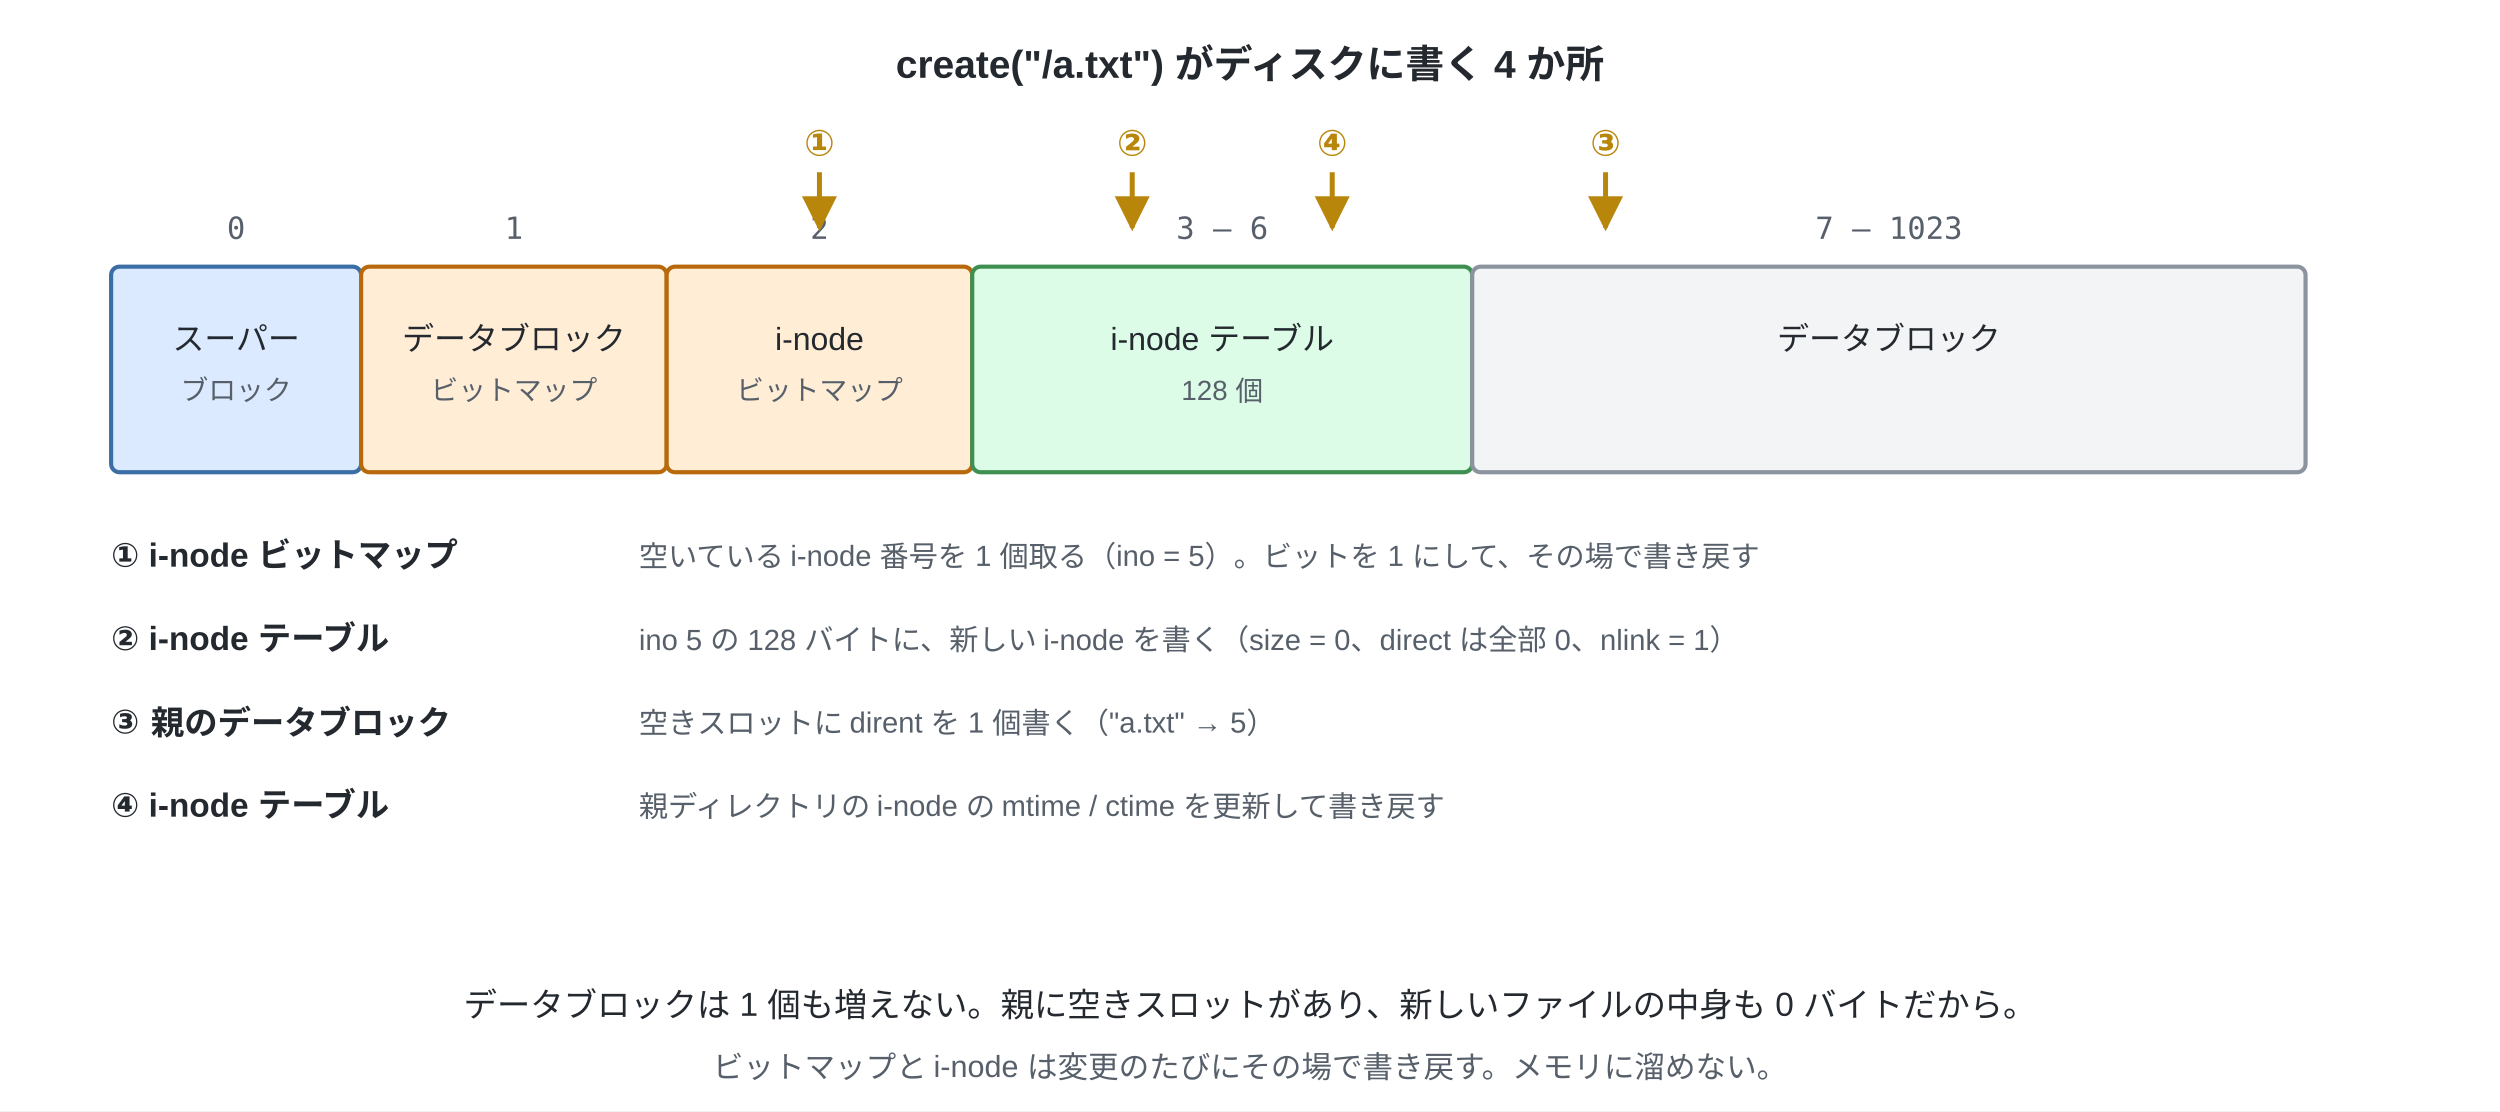
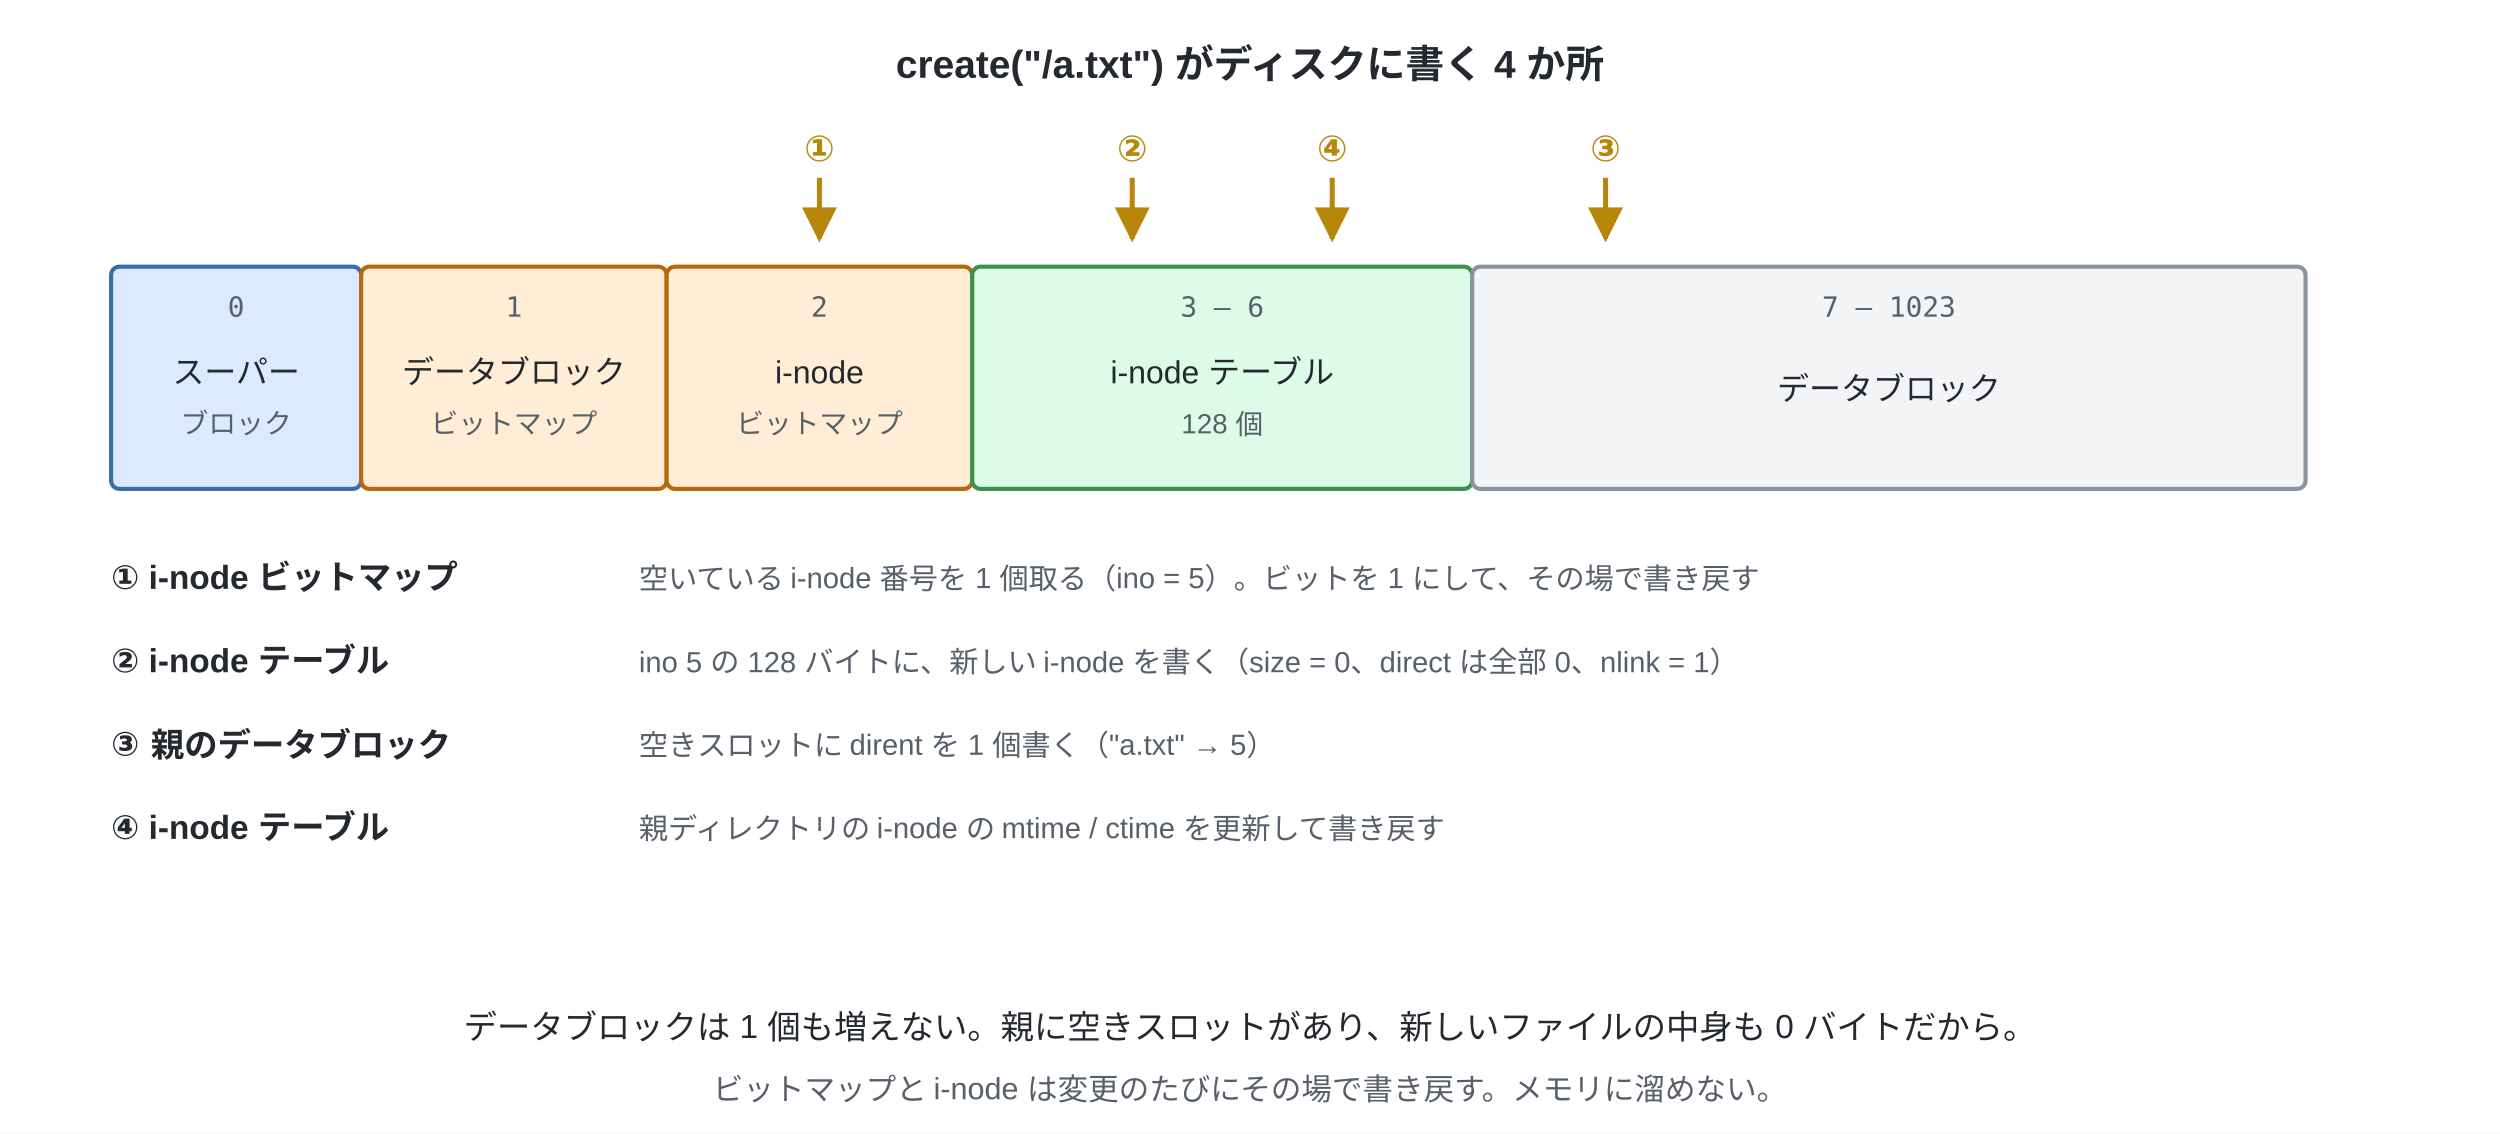
- <svg xmlns="http://www.w3.org/2000/svg" width="900" height="400" viewBox="0 0 900 400" role="img" font-family="Helvetica Neue, Arial, Hiragino Sans, Noto Sans JP, sans-serif">
-   <rect x="0" y="0" width="900" height="400" fill="#ffffff" />
+ <svg xmlns="http://www.w3.org/2000/svg" width="900" height="408" viewBox="0 0 900 408" role="img" font-family="Helvetica Neue, Arial, Hiragino Sans, Noto Sans JP, sans-serif">
+   <rect x="0" y="0" width="900" height="408" fill="#ffffff" />
  <defs>
    <marker id="a" viewBox="0 0 10 10" refX="9" refY="5" markerWidth="7" markerHeight="7" orient="auto-start-reverse">
      <path d="M 0 0 L 10 5 L 0 10 z" fill="#b8860b" />
    </marker>
  </defs>
-   <text x="450.0" y="28" font-size="14" fill="#24292f" text-anchor="middle" font-family="Helvetica Neue, Arial, Hiragino Sans, Noto Sans JP, sans-serif" font-weight="bold">create("/a.txt") がディスクに書く 4 か所</text>
-   <rect x="40" y="96" width="90" height="74" rx="3" fill="#dbeafe" stroke="#3b6ea5" stroke-width="1.5" />
-   <text x="85.0" y="126" font-size="11.5" fill="#24292f" text-anchor="middle" font-family="Helvetica Neue, Arial, Hiragino Sans, Noto Sans JP, sans-serif" font-weight="normal">スーパー</text>
-   <text x="85.0" y="144" font-size="10" fill="#57606a" text-anchor="middle" font-family="Helvetica Neue, Arial, Hiragino Sans, Noto Sans JP, sans-serif" font-weight="normal">ブロック</text>
-   <text x="85.0" y="86" font-size="11" fill="#57606a" text-anchor="middle" font-family="SFMono-Regular, Menlo, Consolas, monospace" font-weight="normal">0</text>
-   <rect x="130" y="96" width="110" height="74" rx="3" fill="#ffedd5" stroke="#b8690b" stroke-width="1.5" />
-   <text x="185.0" y="126" font-size="11.5" fill="#24292f" text-anchor="middle" font-family="Helvetica Neue, Arial, Hiragino Sans, Noto Sans JP, sans-serif" font-weight="normal">データブロック</text>
-   <text x="185.0" y="144" font-size="10" fill="#57606a" text-anchor="middle" font-family="Helvetica Neue, Arial, Hiragino Sans, Noto Sans JP, sans-serif" font-weight="normal">ビットマップ</text>
-   <text x="185.0" y="86" font-size="11" fill="#57606a" text-anchor="middle" font-family="SFMono-Regular, Menlo, Consolas, monospace" font-weight="normal">1</text>
-   <rect x="240" y="96" width="110" height="74" rx="3" fill="#ffedd5" stroke="#b8690b" stroke-width="1.5" />
-   <text x="295.0" y="126" font-size="11.5" fill="#24292f" text-anchor="middle" font-family="Helvetica Neue, Arial, Hiragino Sans, Noto Sans JP, sans-serif" font-weight="normal">i-node</text>
-   <text x="295.0" y="144" font-size="10" fill="#57606a" text-anchor="middle" font-family="Helvetica Neue, Arial, Hiragino Sans, Noto Sans JP, sans-serif" font-weight="normal">ビットマップ</text>
-   <text x="295.0" y="86" font-size="11" fill="#57606a" text-anchor="middle" font-family="SFMono-Regular, Menlo, Consolas, monospace" font-weight="normal">2</text>
-   <rect x="350" y="96" width="180" height="74" rx="3" fill="#dcfce7" stroke="#3f8f52" stroke-width="1.5" />
-   <text x="440.0" y="126" font-size="11.5" fill="#24292f" text-anchor="middle" font-family="Helvetica Neue, Arial, Hiragino Sans, Noto Sans JP, sans-serif" font-weight="normal">i-node テーブル</text>
-   <text x="440.0" y="144" font-size="10" fill="#57606a" text-anchor="middle" font-family="Helvetica Neue, Arial, Hiragino Sans, Noto Sans JP, sans-serif" font-weight="normal">128 個</text>
-   <text x="440.0" y="86" font-size="11" fill="#57606a" text-anchor="middle" font-family="SFMono-Regular, Menlo, Consolas, monospace" font-weight="normal">3 – 6</text>
-   <rect x="530" y="96" width="300" height="74" rx="3" fill="#f3f4f6" stroke="#8b949e" stroke-width="1.5" />
-   <text x="680.0" y="126" font-size="11.5" fill="#24292f" text-anchor="middle" font-family="Helvetica Neue, Arial, Hiragino Sans, Noto Sans JP, sans-serif" font-weight="normal">データブロック</text>
-   <text x="680.0" y="86" font-size="11" fill="#57606a" text-anchor="middle" font-family="SFMono-Regular, Menlo, Consolas, monospace" font-weight="normal">7 – 1023</text>
-   <path d="M 295.0 62 l 0 20" stroke="#b8860b" stroke-width="1.8" fill="none" marker-end="url(#a)" />
-   <text x="295.0" y="56" font-size="13" fill="#b8860b" text-anchor="middle" font-family="Helvetica Neue, Arial, Hiragino Sans, Noto Sans JP, sans-serif" font-weight="bold">①</text>
-   <path d="M 407.6 62 l 0 20" stroke="#b8860b" stroke-width="1.8" fill="none" marker-end="url(#a)" />
-   <text x="407.6" y="56" font-size="13" fill="#b8860b" text-anchor="middle" font-family="Helvetica Neue, Arial, Hiragino Sans, Noto Sans JP, sans-serif" font-weight="bold">②</text>
-   <path d="M 578.0 62 l 0 20" stroke="#b8860b" stroke-width="1.8" fill="none" marker-end="url(#a)" />
-   <text x="578.0" y="56" font-size="13" fill="#b8860b" text-anchor="middle" font-family="Helvetica Neue, Arial, Hiragino Sans, Noto Sans JP, sans-serif" font-weight="bold">③</text>
-   <path d="M 479.6 62 l 0 20" stroke="#b8860b" stroke-width="1.8" fill="none" marker-end="url(#a)" />
-   <text x="479.6" y="56" font-size="13" fill="#b8860b" text-anchor="middle" font-family="Helvetica Neue, Arial, Hiragino Sans, Noto Sans JP, sans-serif" font-weight="bold">④</text>
-   <text x="40" y="204" font-size="12" fill="#24292f" text-anchor="start" font-family="Helvetica Neue, Arial, Hiragino Sans, Noto Sans JP, sans-serif" font-weight="bold">① i-node ビットマップ</text>
-   <text x="230" y="204" font-size="10.5" fill="#57606a" text-anchor="start" font-family="Helvetica Neue, Arial, Hiragino Sans, Noto Sans JP, sans-serif" font-weight="normal">空いている i-node 番号を 1 個取る（ino = 5）。ビットを 1 にして、その場で書き戻す</text>
-   <text x="40" y="234" font-size="12" fill="#24292f" text-anchor="start" font-family="Helvetica Neue, Arial, Hiragino Sans, Noto Sans JP, sans-serif" font-weight="bold">② i-node テーブル</text>
-   <text x="230" y="234" font-size="10.5" fill="#57606a" text-anchor="start" font-family="Helvetica Neue, Arial, Hiragino Sans, Noto Sans JP, sans-serif" font-weight="normal">ino 5 の 128 バイトに、新しい i-node を書く（size = 0、direct は全部 0、nlink = 1）</text>
-   <text x="40" y="264" font-size="12" fill="#24292f" text-anchor="start" font-family="Helvetica Neue, Arial, Hiragino Sans, Noto Sans JP, sans-serif" font-weight="bold">③ 親のデータブロック</text>
-   <text x="230" y="264" font-size="10.5" fill="#57606a" text-anchor="start" font-family="Helvetica Neue, Arial, Hiragino Sans, Noto Sans JP, sans-serif" font-weight="normal">空きスロットに dirent を 1 個書く（"a.txt" → 5）</text>
-   <text x="40" y="294" font-size="12" fill="#24292f" text-anchor="start" font-family="Helvetica Neue, Arial, Hiragino Sans, Noto Sans JP, sans-serif" font-weight="bold">④ i-node テーブル</text>
-   <text x="230" y="294" font-size="10.5" fill="#57606a" text-anchor="start" font-family="Helvetica Neue, Arial, Hiragino Sans, Noto Sans JP, sans-serif" font-weight="normal">親ディレクトリの i-node の mtime / ctime を更新して書き戻す</text>
-   <text x="450.0" y="366" font-size="12" fill="#24292f" text-anchor="middle" font-family="Helvetica Neue, Arial, Hiragino Sans, Noto Sans JP, sans-serif" font-weight="normal">データブロックは 1 個も増えない。親に空きスロットがあり、新しいファイルの中身も 0 バイトだから。</text>
-   <text x="450.0" y="388" font-size="11" fill="#57606a" text-anchor="middle" font-family="Helvetica Neue, Arial, Hiragino Sans, Noto Sans JP, sans-serif" font-weight="normal">ビットマップと i-node は変更のたびにその場で書き戻す。メモリに溜めない。</text>
+   <text x="450" y="28" font-size="14" fill="#24292f" text-anchor="middle" font-family="Helvetica Neue, Arial, Hiragino Sans, Noto Sans JP, sans-serif" font-weight="bold">create("/a.txt") がディスクに書く 4 か所</text>
+   <rect x="40" y="96" width="90" height="80" rx="3" fill="#dbeafe" stroke="#3b6ea5" stroke-width="1.5" />
+   <text x="85" y="114" font-size="10" fill="#57606a" text-anchor="middle" font-family="SFMono-Regular, Menlo, Consolas, monospace" font-weight="normal">0</text>
+   <text x="85" y="138" font-size="11.5" fill="#24292f" text-anchor="middle" font-family="Helvetica Neue, Arial, Hiragino Sans, Noto Sans JP, sans-serif" font-weight="normal">スーパー</text>
+   <text x="85" y="156" font-size="10" fill="#57606a" text-anchor="middle" font-family="Helvetica Neue, Arial, Hiragino Sans, Noto Sans JP, sans-serif" font-weight="normal">ブロック</text>
+   <rect x="130" y="96" width="110" height="80" rx="3" fill="#ffedd5" stroke="#b8690b" stroke-width="1.5" />
+   <text x="185" y="114" font-size="10" fill="#57606a" text-anchor="middle" font-family="SFMono-Regular, Menlo, Consolas, monospace" font-weight="normal">1</text>
+   <text x="185" y="138" font-size="11.5" fill="#24292f" text-anchor="middle" font-family="Helvetica Neue, Arial, Hiragino Sans, Noto Sans JP, sans-serif" font-weight="normal">データブロック</text>
+   <text x="185" y="156" font-size="10" fill="#57606a" text-anchor="middle" font-family="Helvetica Neue, Arial, Hiragino Sans, Noto Sans JP, sans-serif" font-weight="normal">ビットマップ</text>
+   <rect x="240" y="96" width="110" height="80" rx="3" fill="#ffedd5" stroke="#b8690b" stroke-width="1.5" />
+   <text x="295" y="114" font-size="10" fill="#57606a" text-anchor="middle" font-family="SFMono-Regular, Menlo, Consolas, monospace" font-weight="normal">2</text>
+   <text x="295" y="138" font-size="11.5" fill="#24292f" text-anchor="middle" font-family="Helvetica Neue, Arial, Hiragino Sans, Noto Sans JP, sans-serif" font-weight="normal">i-node</text>
+   <text x="295" y="156" font-size="10" fill="#57606a" text-anchor="middle" font-family="Helvetica Neue, Arial, Hiragino Sans, Noto Sans JP, sans-serif" font-weight="normal">ビットマップ</text>
+   <rect x="350" y="96" width="180" height="80" rx="3" fill="#dcfce7" stroke="#3f8f52" stroke-width="1.5" />
+   <text x="440" y="114" font-size="10" fill="#57606a" text-anchor="middle" font-family="SFMono-Regular, Menlo, Consolas, monospace" font-weight="normal">3 – 6</text>
+   <text x="440" y="138" font-size="11.5" fill="#24292f" text-anchor="middle" font-family="Helvetica Neue, Arial, Hiragino Sans, Noto Sans JP, sans-serif" font-weight="normal">i-node テーブル</text>
+   <text x="440" y="156" font-size="10" fill="#57606a" text-anchor="middle" font-family="Helvetica Neue, Arial, Hiragino Sans, Noto Sans JP, sans-serif" font-weight="normal">128 個</text>
+   <rect x="530" y="96" width="300" height="80" rx="3" fill="#f3f4f6" stroke="#8b949e" stroke-width="1.5" />
+   <text x="680" y="114" font-size="10" fill="#57606a" text-anchor="middle" font-family="SFMono-Regular, Menlo, Consolas, monospace" font-weight="normal">7 – 1023</text>
+   <text x="680" y="144" font-size="11.5" fill="#24292f" text-anchor="middle" font-family="Helvetica Neue, Arial, Hiragino Sans, Noto Sans JP, sans-serif" font-weight="normal">データブロック</text>
+   <path d="M 295 64 l 0 22" stroke="#b8860b" stroke-width="1.8" fill="none" marker-end="url(#a)" />
+   <text x="295" y="58" font-size="13" fill="#b8860b" text-anchor="middle" font-family="Helvetica Neue, Arial, Hiragino Sans, Noto Sans JP, sans-serif" font-weight="bold">①</text>
+   <path d="M 407.6 64 l 0 22" stroke="#b8860b" stroke-width="1.8" fill="none" marker-end="url(#a)" />
+   <text x="407.6" y="58" font-size="13" fill="#b8860b" text-anchor="middle" font-family="Helvetica Neue, Arial, Hiragino Sans, Noto Sans JP, sans-serif" font-weight="bold">②</text>
+   <path d="M 578 64 l 0 22" stroke="#b8860b" stroke-width="1.8" fill="none" marker-end="url(#a)" />
+   <text x="578" y="58" font-size="13" fill="#b8860b" text-anchor="middle" font-family="Helvetica Neue, Arial, Hiragino Sans, Noto Sans JP, sans-serif" font-weight="bold">③</text>
+   <path d="M 479.6 64 l 0 22" stroke="#b8860b" stroke-width="1.8" fill="none" marker-end="url(#a)" />
+   <text x="479.6" y="58" font-size="13" fill="#b8860b" text-anchor="middle" font-family="Helvetica Neue, Arial, Hiragino Sans, Noto Sans JP, sans-serif" font-weight="bold">④</text>
+   <text x="40" y="212" font-size="12" fill="#24292f" text-anchor="start" font-family="Helvetica Neue, Arial, Hiragino Sans, Noto Sans JP, sans-serif" font-weight="bold">① i-node ビットマップ</text>
+   <text x="230" y="212" font-size="10.5" fill="#57606a" text-anchor="start" font-family="Helvetica Neue, Arial, Hiragino Sans, Noto Sans JP, sans-serif" font-weight="normal">空いている i-node 番号を 1 個取る（ino = 5）。ビットを 1 にして、その場で書き戻す</text>
+   <text x="40" y="242" font-size="12" fill="#24292f" text-anchor="start" font-family="Helvetica Neue, Arial, Hiragino Sans, Noto Sans JP, sans-serif" font-weight="bold">② i-node テーブル</text>
+   <text x="230" y="242" font-size="10.5" fill="#57606a" text-anchor="start" font-family="Helvetica Neue, Arial, Hiragino Sans, Noto Sans JP, sans-serif" font-weight="normal">ino 5 の 128 バイトに、新しい i-node を書く（size = 0、direct は全部 0、nlink = 1）</text>
+   <text x="40" y="272" font-size="12" fill="#24292f" text-anchor="start" font-family="Helvetica Neue, Arial, Hiragino Sans, Noto Sans JP, sans-serif" font-weight="bold">③ 親のデータブロック</text>
+   <text x="230" y="272" font-size="10.5" fill="#57606a" text-anchor="start" font-family="Helvetica Neue, Arial, Hiragino Sans, Noto Sans JP, sans-serif" font-weight="normal">空きスロットに dirent を 1 個書く（"a.txt" → 5）</text>
+   <text x="40" y="302" font-size="12" fill="#24292f" text-anchor="start" font-family="Helvetica Neue, Arial, Hiragino Sans, Noto Sans JP, sans-serif" font-weight="bold">④ i-node テーブル</text>
+   <text x="230" y="302" font-size="10.5" fill="#57606a" text-anchor="start" font-family="Helvetica Neue, Arial, Hiragino Sans, Noto Sans JP, sans-serif" font-weight="normal">親ディレクトリの i-node の mtime / ctime を更新して書き戻す</text>
+   <text x="450" y="374" font-size="12" fill="#24292f" text-anchor="middle" font-family="Helvetica Neue, Arial, Hiragino Sans, Noto Sans JP, sans-serif" font-weight="normal">データブロックは 1 個も増えない。親に空きスロットがあり、新しいファイルの中身も 0 バイトだから。</text>
+   <text x="450" y="396" font-size="11" fill="#57606a" text-anchor="middle" font-family="Helvetica Neue, Arial, Hiragino Sans, Noto Sans JP, sans-serif" font-weight="normal">ビットマップと i-node は変更のたびにその場で書き戻す。メモリに溜めない。</text>
</svg>
